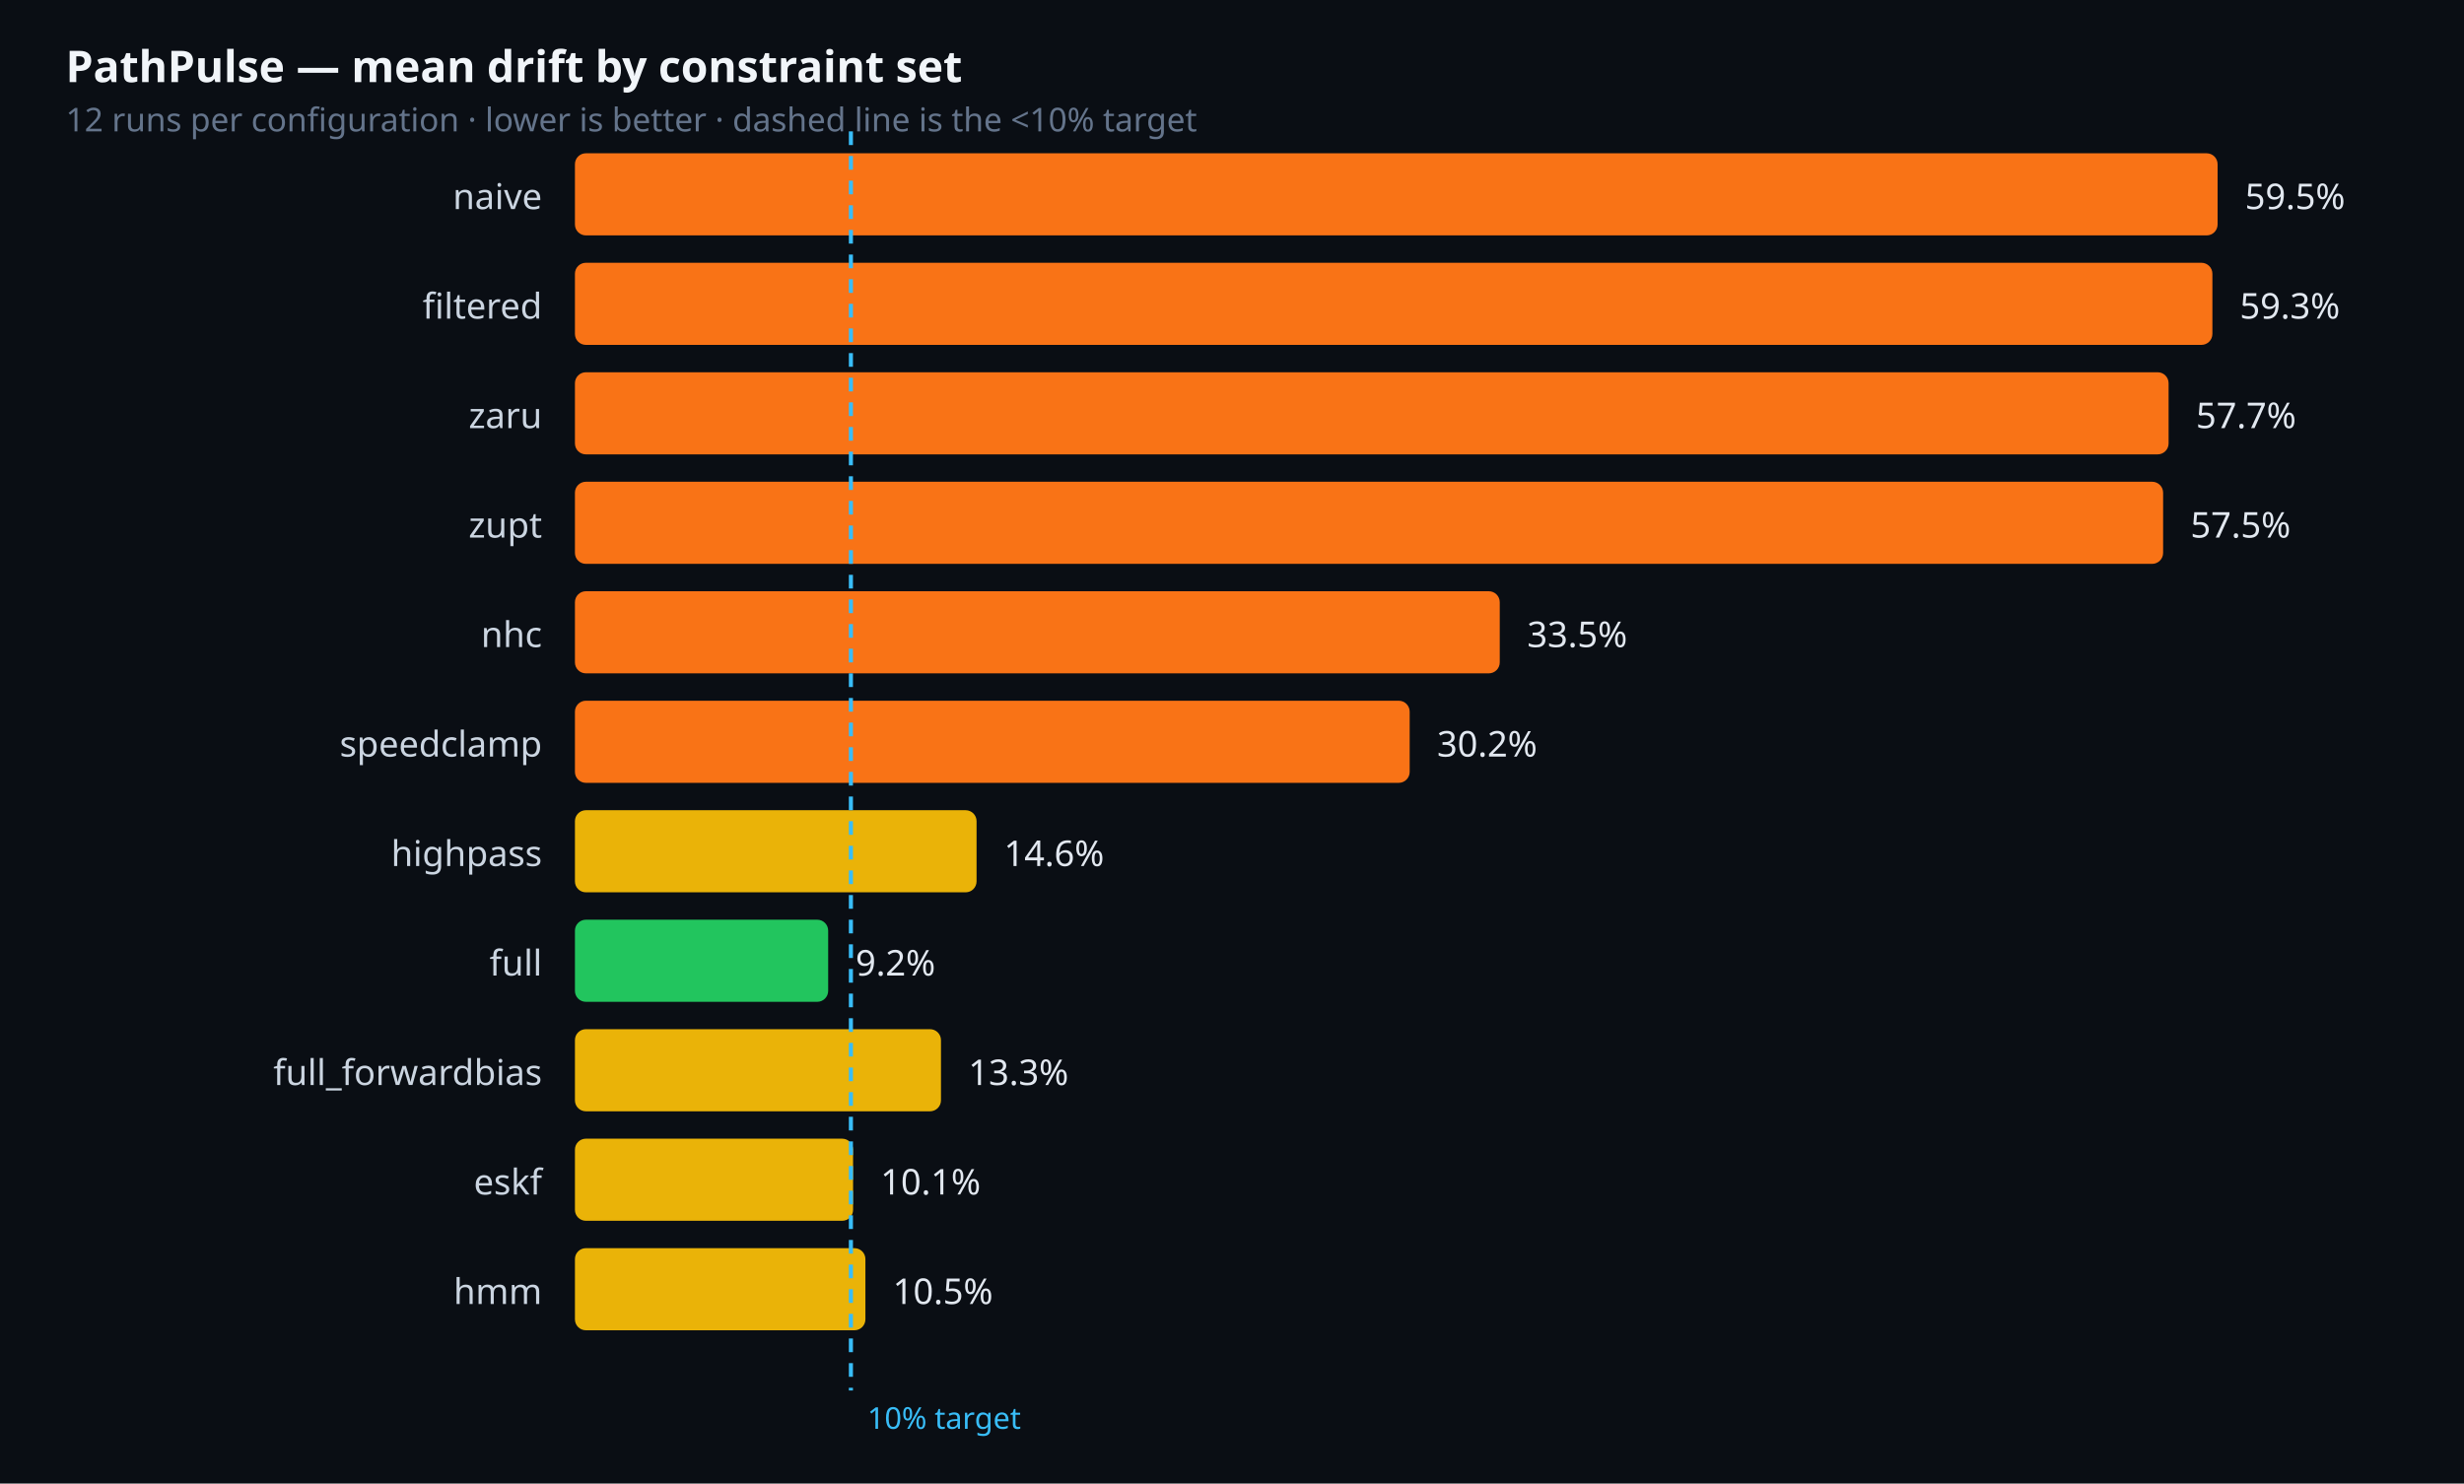
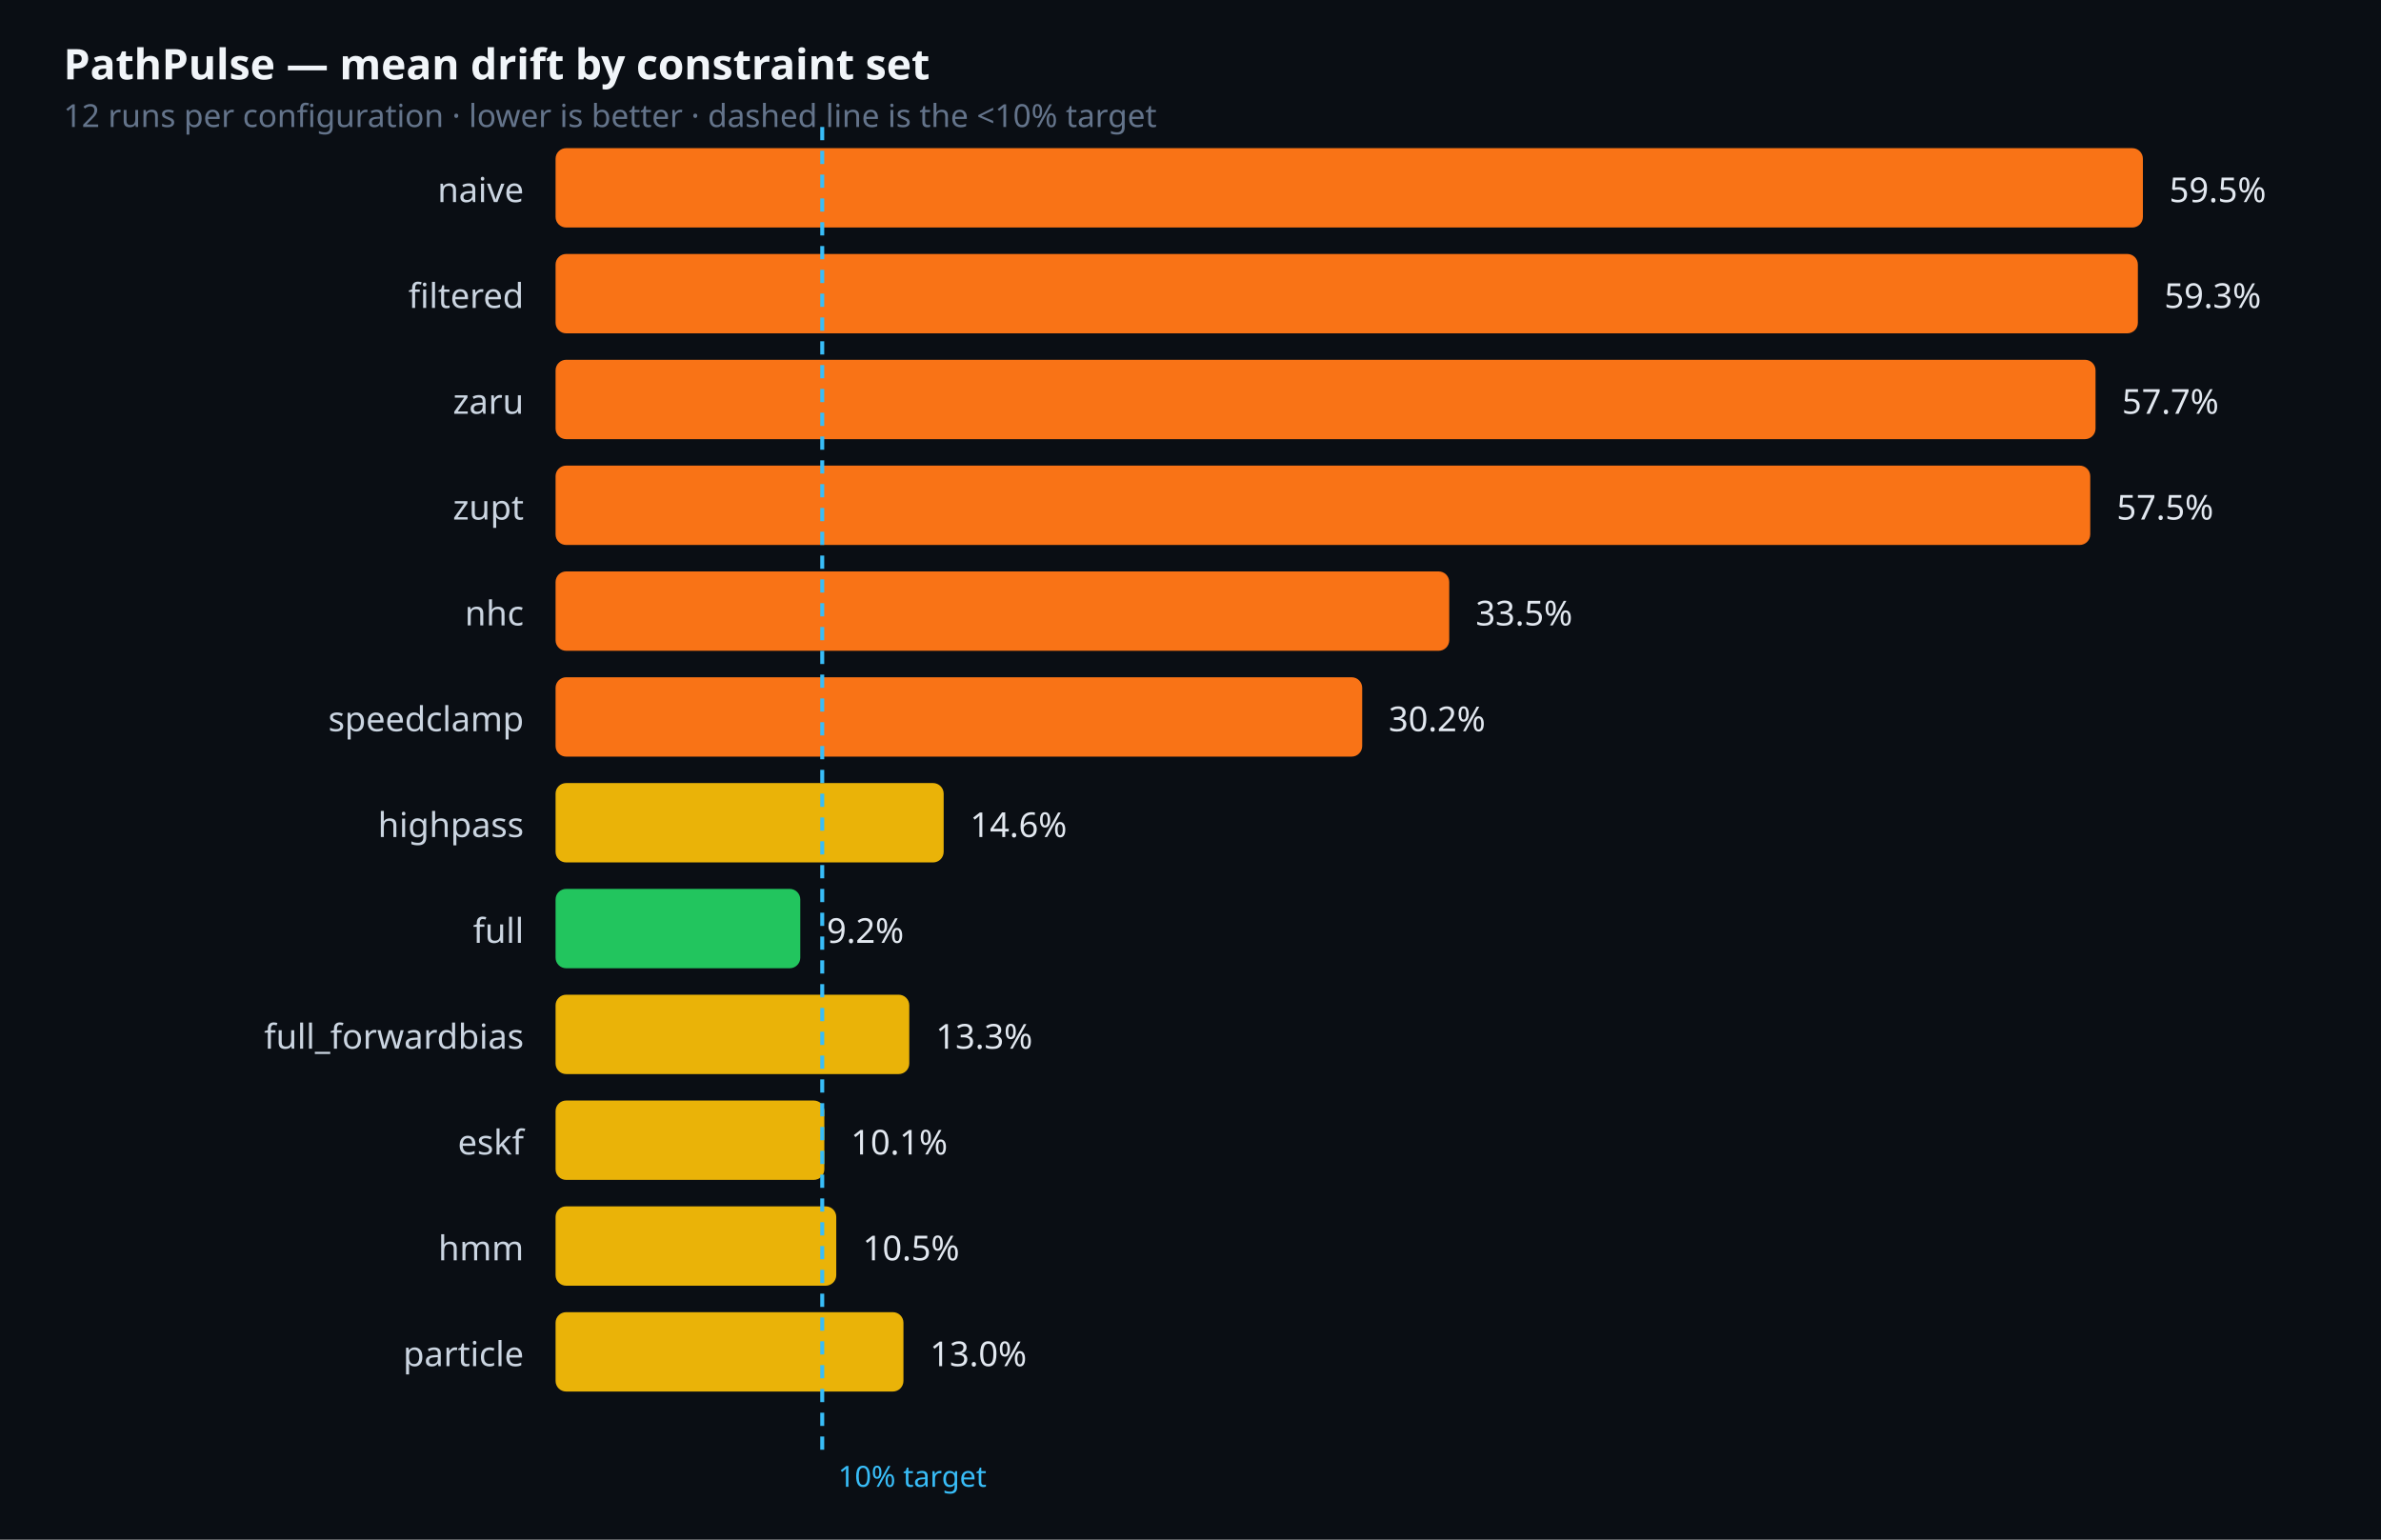
- <svg xmlns="http://www.w3.org/2000/svg" width="900" height="542" viewBox="0 0 900 542" font-family="ui-sans-serif, system-ui, sans-serif">
-   <rect width="900" height="542" fill="#0a0e14" />
+ <svg xmlns="http://www.w3.org/2000/svg" width="900" height="582" viewBox="0 0 900 582" font-family="ui-sans-serif, system-ui, sans-serif">
+   <rect width="900" height="582" fill="#0a0e14" />
  <text x="24" y="30" font-size="16" fill="#f1f5f9" font-weight="600">PathPulse — mean drift by constraint set</text>
  <text x="24" y="48" font-size="12" fill="#64748b">12 runs per configuration · lower is better · dashed line is the &lt;10% target</text>
  <text x="198" y="76.4" text-anchor="end" font-size="13" fill="#cbd5e1">naive</text>
  <rect x="210" y="56" width="600.0" height="30" rx="4" fill="#f97316" />
  <text x="820.0" y="76.4" font-size="13" fill="#e2e8f0">59.5%</text>
  <text x="198" y="116.4" text-anchor="end" font-size="13" fill="#cbd5e1">filtered</text>
  <rect x="210" y="96" width="598.1" height="30" rx="4" fill="#f97316" />
  <text x="818.1" y="116.4" font-size="13" fill="#e2e8f0">59.3%</text>
  <text x="198" y="156.4" text-anchor="end" font-size="13" fill="#cbd5e1">zaru</text>
  <rect x="210" y="136" width="582.1" height="30" rx="4" fill="#f97316" />
  <text x="802.1" y="156.4" font-size="13" fill="#e2e8f0">57.7%</text>
  <text x="198" y="196.4" text-anchor="end" font-size="13" fill="#cbd5e1">zupt</text>
  <rect x="210" y="176" width="580.1" height="30" rx="4" fill="#f97316" />
  <text x="800.1" y="196.4" font-size="13" fill="#e2e8f0">57.5%</text>
  <text x="198" y="236.4" text-anchor="end" font-size="13" fill="#cbd5e1">nhc</text>
  <rect x="210" y="216" width="337.8" height="30" rx="4" fill="#f97316" />
  <text x="557.8" y="236.4" font-size="13" fill="#e2e8f0">33.5%</text>
  <text x="198" y="276.4" text-anchor="end" font-size="13" fill="#cbd5e1">speedclamp</text>
  <rect x="210" y="256" width="304.9" height="30" rx="4" fill="#f97316" />
  <text x="524.9" y="276.4" font-size="13" fill="#e2e8f0">30.2%</text>
  <text x="198" y="316.4" text-anchor="end" font-size="13" fill="#cbd5e1">highpass</text>
  <rect x="210" y="296" width="146.7" height="30" rx="4" fill="#eab308" />
  <text x="366.7" y="316.4" font-size="13" fill="#e2e8f0">14.6%</text>
  <text x="198" y="356.4" text-anchor="end" font-size="13" fill="#cbd5e1">full</text>
  <rect x="210" y="336" width="92.5" height="30" rx="4" fill="#22c55e" />
  <text x="312.5" y="356.4" font-size="13" fill="#e2e8f0">9.2%</text>
  <text x="198" y="396.4" text-anchor="end" font-size="13" fill="#cbd5e1">full_forwardbias</text>
  <rect x="210" y="376" width="133.7" height="30" rx="4" fill="#eab308" />
  <text x="353.7" y="396.4" font-size="13" fill="#e2e8f0">13.3%</text>
  <text x="198" y="436.4" text-anchor="end" font-size="13" fill="#cbd5e1">eskf</text>
  <rect x="210" y="416" width="101.6" height="30" rx="4" fill="#eab308" />
  <text x="321.6" y="436.4" font-size="13" fill="#e2e8f0">10.1%</text>
  <text x="198" y="476.4" text-anchor="end" font-size="13" fill="#cbd5e1">hmm</text>
  <rect x="210" y="456" width="106.1" height="30" rx="4" fill="#eab308" />
  <text x="326.1" y="476.4" font-size="13" fill="#e2e8f0">10.5%</text>
-   <line x1="310.8" y1="48" x2="310.8" y2="508" stroke="#38bdf8" stroke-width="1.5" stroke-dasharray="5 4" />
-   <text x="316.8" y="522" font-size="11" fill="#38bdf8">10% target</text>
+   <text x="198" y="516.4" text-anchor="end" font-size="13" fill="#cbd5e1">particle</text>
+   <rect x="210" y="496" width="131.5" height="30" rx="4" fill="#eab308" />
+   <text x="351.5" y="516.4" font-size="13" fill="#e2e8f0">13.0%</text>
+   <line x1="310.8" y1="48" x2="310.8" y2="548" stroke="#38bdf8" stroke-width="1.5" stroke-dasharray="5 4" />
+   <text x="316.8" y="562" font-size="11" fill="#38bdf8">10% target</text>
</svg>
